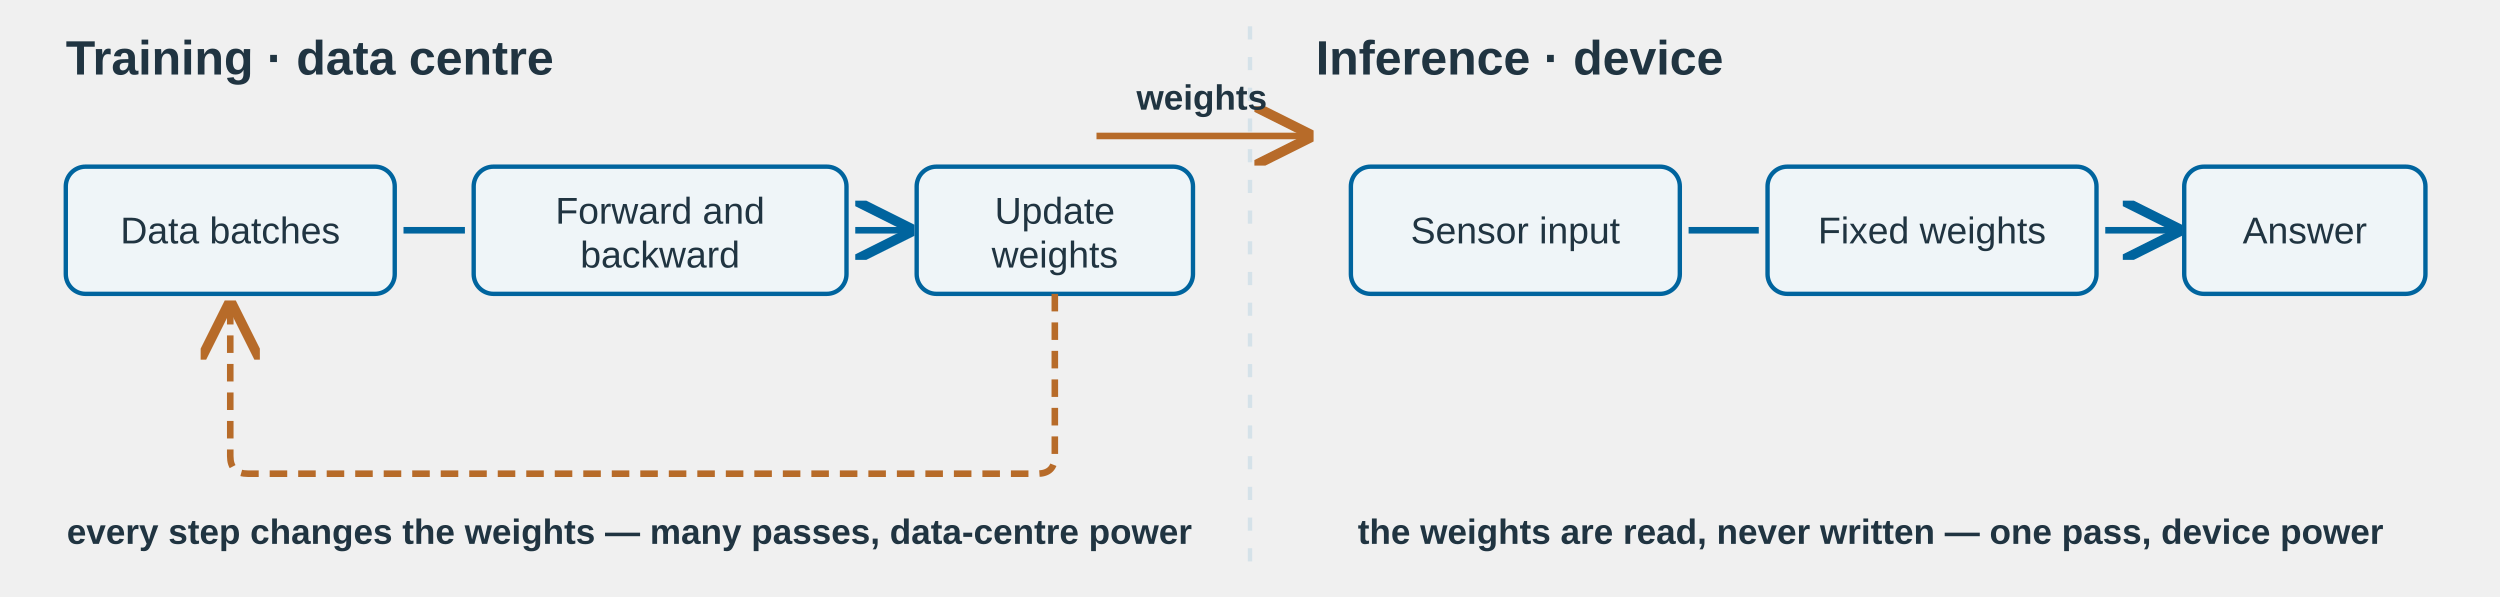
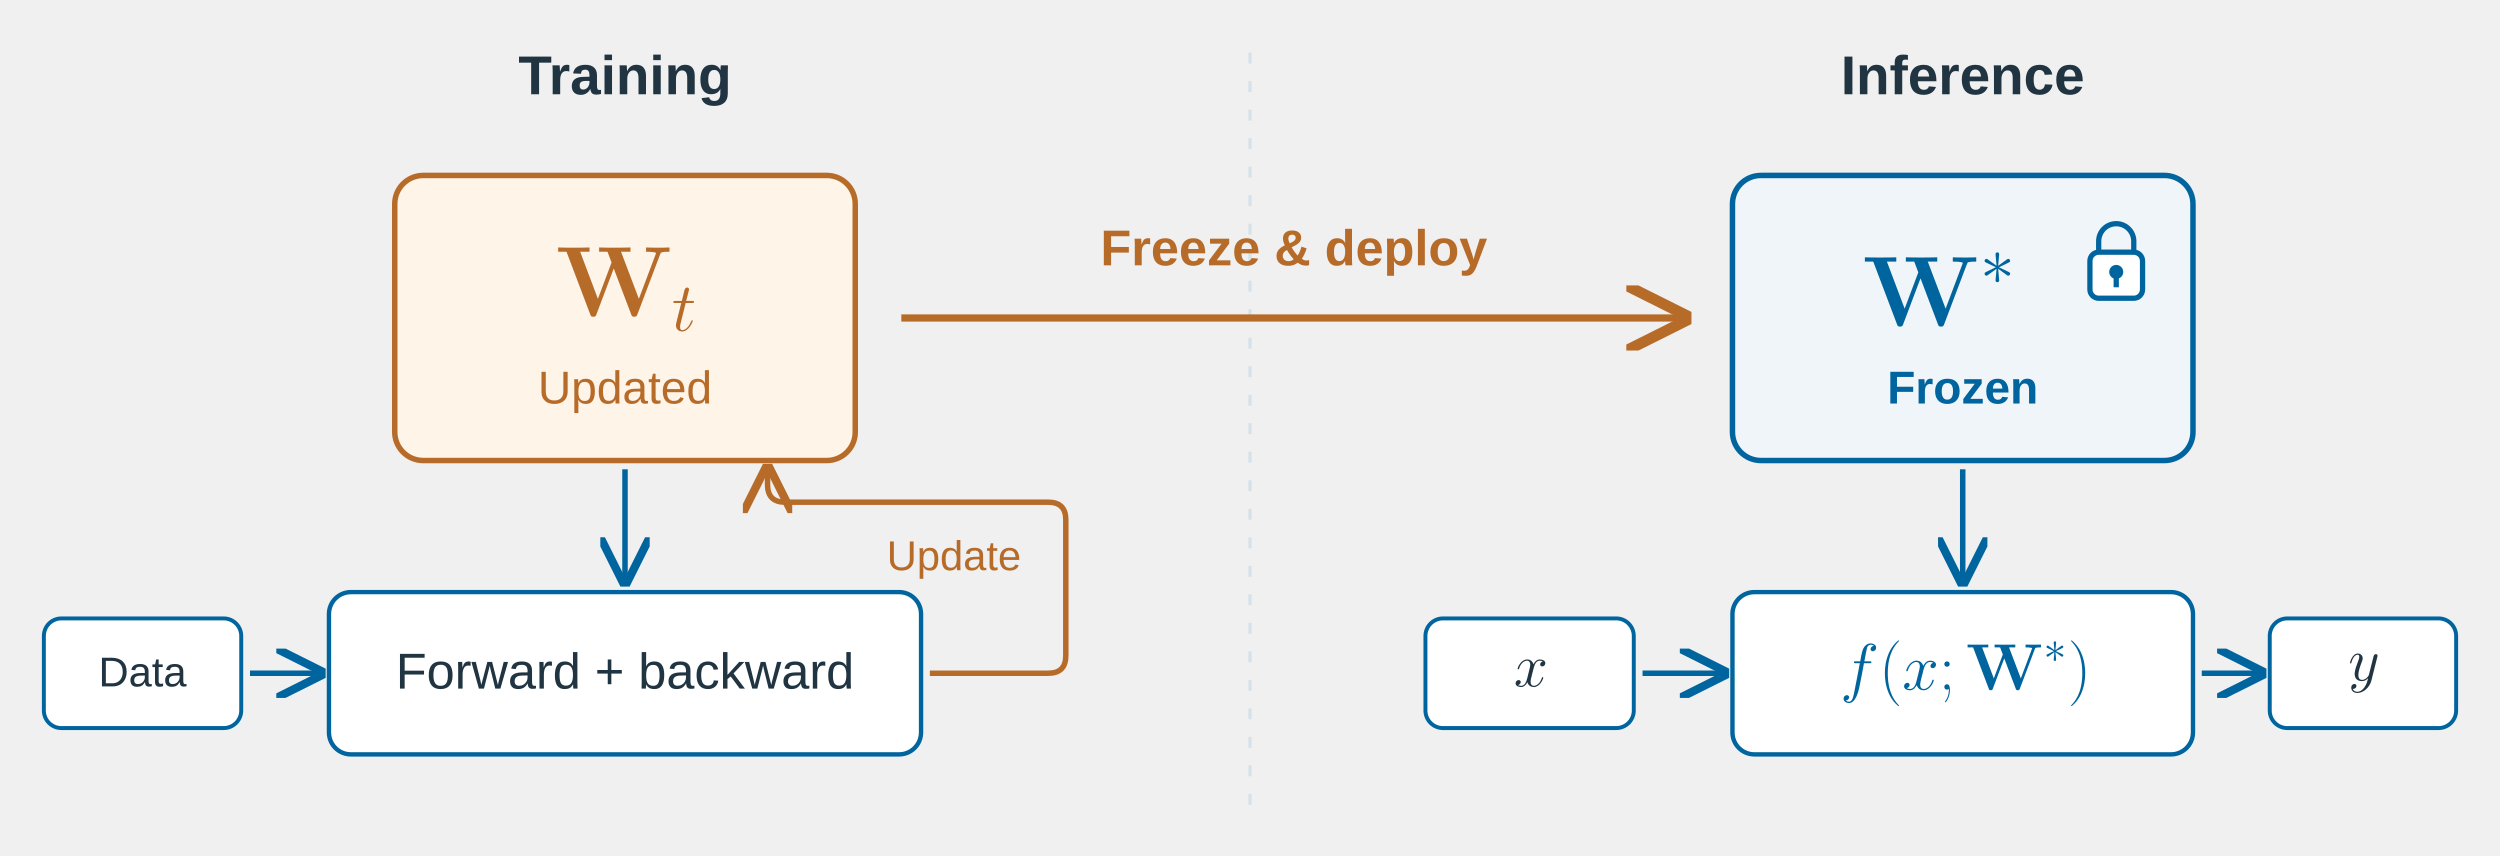
- <svg xmlns="http://www.w3.org/2000/svg" viewBox="0 0 1140 272" role="img">
+ <svg xmlns="http://www.w3.org/2000/svg" xmlns:xlink="http://www.w3.org/1999/xlink" viewBox="0 0 1140 390" role="img">
  <style>text{font-family:Arial,sans-serif;fill:#203441}.small{font-size:17px;fill:#607582}.label{font-size:22px;font-weight:600}.blue{fill:#00649e}</style>
  <defs>
    <marker id="a" markerWidth="9" markerHeight="9" refX="8" refY="4.5" orient="auto-start-reverse">
      <path d="M0 0L9 4.5L0 9" fill="none" stroke="#00649e" stroke-width="1.5" />
    </marker>
    <marker id="amber" markerWidth="9" markerHeight="9" refX="8" refY="4.5" orient="auto-start-reverse">
      <path d="M0 0L9 4.5L0 9" fill="none" stroke="#b76b29" stroke-width="1.5" />
    </marker>
  </defs>
-   <path d="M570 12V262" stroke="#d5e2e9" stroke-width="2" stroke-dasharray="6 8" />
-   <text x="30" y="34" font-size="22" font-weight="600" fill="#203441">Training · data centre</text>
-   <text x="600" y="34" font-size="22" font-weight="600" fill="#00649e">Inference · device</text>
-   <path d="M500 62H596" stroke="#b76b29" stroke-width="3" marker-end="url(#amber)" />
-   <text x="548" y="50" text-anchor="middle" font-size="16" font-weight="600" fill="#b76b29">weights</text>
-   <rect x="30" y="76" width="150" height="58" rx="9" fill="#eff5f8" stroke="#00649e" stroke-width="2" />
-   <text x="105" y="111" text-anchor="middle" font-size="17">Data batches</text>
-   <rect x="216" y="76" width="170" height="58" rx="9" fill="#eff5f8" stroke="#00649e" stroke-width="2" />
-   <text x="301" y="102" text-anchor="middle" font-size="17">Forward and</text>
-   <text x="301" y="122" text-anchor="middle" font-size="17">backward</text>
-   <rect x="418" y="76" width="126" height="58" rx="9" fill="#eff5f8" stroke="#00649e" stroke-width="2" />
-   <text x="481" y="102" text-anchor="middle" font-size="17">Update</text>
-   <text x="481" y="122" text-anchor="middle" font-size="17">weights</text>
-   <path d="M184 105H212M390 105H414" stroke="#00649e" stroke-width="3" marker-end="url(#a)" />
-   <path d="M481 134V208Q481 216 473 216H113Q105 216 105 208V140" fill="none" stroke="#b76b29" stroke-width="3" stroke-dasharray="8 5" marker-end="url(#amber)" />
-   <text x="287" y="248" text-anchor="middle" font-size="16" font-weight="600" fill="#b76b29">every step changes the weights — many passes, data-centre power</text>
-   <rect x="616" y="76" width="150" height="58" rx="9" fill="#eff5f8" stroke="#00649e" stroke-width="2" />
-   <text x="691" y="111" text-anchor="middle" font-size="17">Sensor input</text>
-   <rect x="806" y="76" width="150" height="58" rx="9" fill="#eff5f8" stroke="#00649e" stroke-width="2" />
-   <text x="881" y="111" text-anchor="middle" font-size="17">Fixed weights</text>
-   <rect x="996" y="76" width="110" height="58" rx="9" fill="#eff5f8" stroke="#00649e" stroke-width="2" />
-   <text x="1051" y="111" text-anchor="middle" font-size="17">Answer</text>
-   <path d="M770 105H802M960 105H992" stroke="#00649e" stroke-width="3" marker-end="url(#a)" />
-   <text x="853" y="248" text-anchor="middle" font-size="16" font-weight="600" fill="#00649e">the weights are read, never written — one pass, device power</text>
+   <path d="M570 24V369" stroke="#d5e2e9" stroke-width="1.5" stroke-dasharray="5 8" />
+   <text x="285" y="43" text-anchor="middle" font-size="25" font-weight="600">Training</text>
+   <text x="895" y="43" text-anchor="middle" font-size="25" font-weight="600">Inference</text>
+   <rect x="180" y="80" width="210" height="130" rx="13" fill="#fff4e8" stroke="#b76b29" stroke-width="2.5" />
+   <g fill="#b76b29" transform="translate(253.5069 112.8409) scale(2.2) translate(-76.7123 -52.8043)">
+     <defs>
+       <path id="m19c5822b2233-g1-116" d="M2.884-5.767H4.203C4.476-5.767 4.619-5.767 4.619-6.025C4.619-6.183 4.533-6.183 4.246-6.183H2.984L3.515-8.278C3.572-8.479 3.572-8.507 3.572-8.608C3.572-8.837 3.386-8.966 3.199-8.966C3.084-8.966 2.754-8.923 2.64-8.464L2.08-6.183H.732C.445-6.183 .316-6.183 .316-5.911C.316-5.767 .416-5.767 .689-5.767H1.965L1.019-1.98C.904-1.478 .861-1.334 .861-1.148C.861-.473 1.334 .143 2.138 .143C3.587 .143 4.361-1.951 4.361-2.052C4.361-2.138 4.304-2.181 4.218-2.181C4.189-2.181 4.132-2.181 4.103-2.123C4.089-2.109 4.074-2.095 3.974-1.865C3.673-1.148 3.013-.143 2.181-.143C1.75-.143 1.722-.502 1.722-.818C1.722-.832 1.722-1.105 1.765-1.277L2.884-5.767Z" />
+       <path id="m19c5822b2233-g0-87" d="M21.613-12.79C21.758-13.162 21.799-13.286 23.535-13.286V-14.174C22.501-14.133 22.46-14.133 21.282-14.133C20.683-14.133 19.175-14.133 18.679-14.174V-13.286C18.927-13.286 20.745-13.286 20.745-12.997C20.745-12.976 20.745-12.935 20.663-12.749L17.191-3.533L13.493-13.286H15.456V-14.174C14.794-14.133 12.873-14.133 12.088-14.133C11.447-14.133 9.443-14.133 8.947-14.174V-13.286H10.683L11.53-11.054L8.699-3.533L5.021-13.286H6.963V-14.174C6.364-14.133 4.339-14.133 3.595-14.133C2.934-14.133 .971-14.133 .455-14.174V-13.286H2.19L7.108-.31C7.232 .041 7.294 .186 7.748 .186S8.265 .041 8.389-.289L11.984-9.815L15.6-.289C15.724 .041 15.786 .186 16.241 .186C16.633 .186 16.737 .103 16.881-.289L21.613-12.79Z" />
+     </defs>
+     <g id="m19c5822b2233-page1">
+       <use x="76.712" y="66.979" xlink:href="#m19c5822b2233-g0-87" />
+       <use x="100.723" y="70.078" xlink:href="#m19c5822b2233-g1-116" />
+     </g>
+   </g>
+   <text x="285" y="184" text-anchor="middle" style="font-size:21px;fill:#b76b29">Updated</text>
+   <rect x="790" y="80" width="210" height="130" rx="13" fill="#eff5f8" stroke="#00649e" stroke-width="2.5" />
+   <g fill="#00649e" transform="translate(849.3843 115.0728) scale(2.2) translate(-76.7123 -52.806)">
+     <defs>
+       <path id="mbcab447c47c0-g1-3" d="M3.945-6.126C3.96-6.327 3.96-6.671 3.587-6.671C3.357-6.671 3.171-6.484 3.214-6.298V-6.111L3.414-3.888L1.578-5.222C1.449-5.294 1.42-5.322 1.32-5.322C1.119-5.322 .933-5.122 .933-4.921C.933-4.691 1.076-4.634 1.219-4.562L3.257-3.587L1.277-2.625C1.047-2.511 .933-2.453 .933-2.238S1.119-1.836 1.32-1.836C1.42-1.836 1.449-1.836 1.808-2.109L3.414-3.271L3.199-.861C3.199-.56 3.457-.488 3.572-.488C3.744-.488 3.96-.588 3.96-.861L3.744-3.271L5.581-1.937C5.71-1.865 5.738-1.836 5.839-1.836C6.04-1.836 6.226-2.037 6.226-2.238C6.226-2.453 6.097-2.525 5.925-2.611C5.064-3.041 5.036-3.041 3.902-3.572L5.882-4.533C6.111-4.648 6.226-4.706 6.226-4.921S6.04-5.322 5.839-5.322C5.738-5.322 5.71-5.322 5.351-5.05L3.744-3.888L3.945-6.126Z" />
+       <path id="mbcab447c47c0-g0-87" d="M21.613-12.79C21.758-13.162 21.799-13.286 23.535-13.286V-14.174C22.501-14.133 22.46-14.133 21.282-14.133C20.683-14.133 19.175-14.133 18.679-14.174V-13.286C18.927-13.286 20.745-13.286 20.745-12.997C20.745-12.976 20.745-12.935 20.663-12.749L17.191-3.533L13.493-13.286H15.456V-14.174C14.794-14.133 12.873-14.133 12.088-14.133C11.447-14.133 9.443-14.133 8.947-14.174V-13.286H10.683L11.53-11.054L8.699-3.533L5.021-13.286H6.963V-14.174C6.364-14.133 4.339-14.133 3.595-14.133C2.934-14.133 .971-14.133 .455-14.174V-13.286H2.19L7.108-.31C7.232 .041 7.294 .186 7.748 .186S8.265 .041 8.389-.289L11.984-9.815L15.6-.289C15.724 .041 15.786 .186 16.241 .186C16.633 .186 16.737 .103 16.881-.289L21.613-12.79Z" />
+     </defs>
+     <g id="mbcab447c47c0-page1">
+       <use x="76.712" y="68.008" xlink:href="#mbcab447c47c0-g0-87" />
+       <use x="101.046" y="59.477" xlink:href="#mbcab447c47c0-g1-3" />
+     </g>
+   </g>
+   <g transform="translate(953 103)" fill="none" stroke="#00649e" stroke-width="2.4">
+     <path d="M4 12V7a8 8 0 0 1 16 0v5" />
+     <rect x="0" y="12" width="24" height="21" rx="4" fill="white" />
+     <circle cx="12" cy="21" r="2" fill="#00649e" />
+     <path d="M12 23v5" />
+   </g>
+   <text x="895" y="184" text-anchor="middle" style="font-size:21px;font-weight:600;fill:#00649e">Frozen</text>
+   <path d="M411 145H768" stroke="#b76b29" stroke-width="3.3" marker-end="url(#amber)" />
+   <text x="590" y="121" text-anchor="middle" style="font-size:23px;font-weight:600;fill:#b76b29">Freeze &amp; deploy</text>
+   <path d="M285 214V265" stroke="#00649e" stroke-width="2.5" marker-end="url(#a)" />
+   <path d="M895 214V265" stroke="#00649e" stroke-width="2.5" marker-end="url(#a)" />
+   <rect x="20" y="282" width="90" height="50" rx="8" fill="white" stroke="#00649e" stroke-width="1.8" />
+   <text x="65" y="313" text-anchor="middle" font-size="19">Data</text>
+   <rect x="150" y="270" width="270" height="74" rx="10" fill="white" stroke="#00649e" stroke-width="2" />
+   <text x="285" y="314" text-anchor="middle" font-size="23">Forward + backward</text>
+   <path d="M114 307H146" stroke="#00649e" stroke-width="2.5" marker-end="url(#a)" />
+   <path d="M424 307H478Q486 307 486 299V237Q486 229 478 229H358Q350 229 350 221V214" fill="none" stroke="#b76b29" stroke-width="2.5" marker-end="url(#amber)" />
+   <text x="435" y="260" text-anchor="middle" style="font-size:19px;fill:#b76b29">Update</text>
+   <rect x="650" y="282" width="95" height="50" rx="8" fill="white" stroke="#00649e" stroke-width="1.8" />
+   <g fill="#203441" transform="translate(690.3311 300.7098) scale(1.35) translate(-76.7123 -53.6525)">
+     <defs>
+       <path id="mc9bd106ed0b7-g0-120" d="M9.794-8.43C9.133-8.306 8.885-7.81 8.885-7.418C8.885-6.922 9.277-6.757 9.567-6.757C10.187-6.757 10.621-7.294 10.621-7.852C10.621-8.72 9.629-9.112 8.761-9.112C7.5-9.112 6.798-7.872 6.612-7.48C6.137-9.03 4.856-9.112 4.484-9.112C2.376-9.112 1.26-6.405 1.26-5.951C1.26-5.868 1.343-5.765 1.488-5.765C1.653-5.765 1.694-5.889 1.736-5.971C2.438-8.265 3.823-8.699 4.422-8.699C5.352-8.699 5.538-7.831 5.538-7.335C5.538-6.881 5.414-6.405 5.166-5.414L4.463-2.583C4.153-1.343 3.554-.207 2.459-.207C2.356-.207 1.839-.207 1.405-.475C2.149-.62 2.314-1.24 2.314-1.488C2.314-1.901 2.004-2.149 1.612-2.149C1.116-2.149 .579-1.715 .579-1.054C.579-.186 1.55 .207 2.438 .207C3.43 .207 4.133-.579 4.566-1.426C4.897-.207 5.93 .207 6.695 .207C8.802 .207 9.918-2.5 9.918-2.955C9.918-3.058 9.835-3.141 9.711-3.141C9.525-3.141 9.505-3.037 9.443-2.872C8.885-1.054 7.686-.207 6.757-.207C6.033-.207 5.641-.744 5.641-1.591C5.641-2.046 5.724-2.376 6.054-3.74L6.777-6.55C7.087-7.79 7.79-8.699 8.74-8.699C8.782-8.699 9.36-8.699 9.794-8.43Z" />
+     </defs>
+     <g id="mc9bd106ed0b7-page1">
+       <use x="76.712" y="62.765" xlink:href="#mc9bd106ed0b7-g0-120" />
+     </g>
+   </g>
+   <rect x="790" y="270" width="210" height="74" rx="10" fill="white" stroke="#00649e" stroke-width="2" />
+   <g fill="#00649e" transform="translate(839.1505 292.0347) scale(1.45) translate(-76.7123 -52.8041)">
+     <defs>
+       <path id="mbe746bd2c9a7-g1-3" d="M3.945-6.126C3.96-6.327 3.96-6.671 3.587-6.671C3.357-6.671 3.171-6.484 3.214-6.298V-6.111L3.414-3.888L1.578-5.222C1.449-5.294 1.42-5.322 1.32-5.322C1.119-5.322 .933-5.122 .933-4.921C.933-4.691 1.076-4.634 1.219-4.562L3.257-3.587L1.277-2.625C1.047-2.511 .933-2.453 .933-2.238S1.119-1.836 1.32-1.836C1.42-1.836 1.449-1.836 1.808-2.109L3.414-3.271L3.199-.861C3.199-.56 3.457-.488 3.572-.488C3.744-.488 3.96-.588 3.96-.861L3.744-3.271L5.581-1.937C5.71-1.865 5.738-1.836 5.839-1.836C6.04-1.836 6.226-2.037 6.226-2.238C6.226-2.453 6.097-2.525 5.925-2.611C5.064-3.041 5.036-3.041 3.902-3.572L5.882-4.533C6.111-4.648 6.226-4.706 6.226-4.921S6.04-5.322 5.839-5.322C5.738-5.322 5.71-5.322 5.351-5.05L3.744-3.888L3.945-6.126Z" />
+       <path id="mbe746bd2c9a7-g0-87" d="M21.613-12.79C21.758-13.162 21.799-13.286 23.535-13.286V-14.174C22.501-14.133 22.46-14.133 21.282-14.133C20.683-14.133 19.175-14.133 18.679-14.174V-13.286C18.927-13.286 20.745-13.286 20.745-12.997C20.745-12.976 20.745-12.935 20.663-12.749L17.191-3.533L13.493-13.286H15.456V-14.174C14.794-14.133 12.873-14.133 12.088-14.133C11.447-14.133 9.443-14.133 8.947-14.174V-13.286H10.683L11.53-11.054L8.699-3.533L5.021-13.286H6.963V-14.174C6.364-14.133 4.339-14.133 3.595-14.133C2.934-14.133 .971-14.133 .455-14.174V-13.286H2.19L7.108-.31C7.232 .041 7.294 .186 7.748 .186S8.265 .041 8.389-.289L11.984-9.815L15.6-.289C15.724 .041 15.786 .186 16.241 .186C16.633 .186 16.737 .103 16.881-.289L21.613-12.79Z" />
+       <path id="mbe746bd2c9a7-g3-40" d="M6.323 5.042C6.323 5.021 6.323 4.98 6.261 4.918C5.31 3.947 2.769 1.302 2.769-5.145S5.269-14.216 6.281-15.249C6.281-15.27 6.323-15.311 6.323-15.373S6.261-15.476 6.178-15.476C5.951-15.476 4.194-13.947 3.182-11.674C2.149-9.381 1.86-7.149 1.86-5.166C1.86-3.678 2.004-1.157 3.244 1.508C4.236 3.657 5.93 5.166 6.178 5.166C6.281 5.166 6.323 5.124 6.323 5.042Z" />
+       <path id="mbe746bd2c9a7-g3-41" d="M5.434-5.145C5.434-6.633 5.29-9.153 4.05-11.819C3.058-13.968 1.364-15.476 1.116-15.476C1.054-15.476 .971-15.456 .971-15.352C.971-15.311 .992-15.29 1.012-15.249C2.004-14.216 4.525-11.592 4.525-5.166C4.525 1.281 2.025 3.905 1.012 4.938C.992 4.98 .971 5 .971 5.042C.971 5.145 1.054 5.166 1.116 5.166C1.343 5.166 3.099 3.637 4.112 1.364C5.145-.93 5.434-3.161 5.434-5.145Z" />
+       <path id="mbe746bd2c9a7-g3-59" d="M3.43-8.038C3.43-8.554 3.017-8.885 2.583-8.885C2.17-8.885 1.736-8.554 1.736-8.038S2.149-7.191 2.583-7.191C2.996-7.191 3.43-7.521 3.43-8.038ZM3.161 .227C3.161 1.55 2.748 2.624 2.046 3.616C1.922 3.761 1.922 3.802 1.922 3.823C1.922 3.926 2.004 4.009 2.087 4.009C2.19 4.009 3.492 2.583 3.492 .186C3.492-.62 3.43-1.694 2.583-1.694C2.128-1.694 1.736-1.384 1.736-.847S2.128 0 2.583 0C2.789 0 3.017-.062 3.161-.207V.227Z" />
+       <path id="mbe746bd2c9a7-g2-102" d="M9.215-8.306C9.629-8.306 9.794-8.306 9.794-8.699C9.794-8.906 9.629-8.906 9.257-8.906H7.583C7.976-11.034 8.265-12.501 8.43-13.162C8.554-13.658 8.988-14.133 9.525-14.133C9.959-14.133 10.393-13.947 10.6-13.761C9.794-13.679 9.546-13.079 9.546-12.728C9.546-12.315 9.856-12.067 10.249-12.067C10.662-12.067 11.282-12.418 11.282-13.203C11.282-14.071 10.414-14.546 9.505-14.546C8.616-14.546 7.748-13.885 7.335-13.079C6.963-12.356 6.757-11.612 6.281-8.906H4.897C4.504-8.906 4.298-8.906 4.298-8.534C4.298-8.306 4.422-8.306 4.835-8.306H6.157C5.786-6.385 4.938-1.715 4.463 .496C4.112 2.294 3.802 3.802 2.769 3.802C2.707 3.802 2.108 3.802 1.736 3.409C2.789 3.327 2.789 2.418 2.789 2.397C2.789 1.984 2.48 1.736 2.087 1.736C1.674 1.736 1.054 2.087 1.054 2.872C1.054 3.761 1.963 4.215 2.769 4.215C4.876 4.215 5.744 .434 5.971-.599C6.343-2.19 7.356-7.686 7.459-8.306H9.215Z" />
+       <path id="mbe746bd2c9a7-g2-120" d="M9.794-8.43C9.133-8.306 8.885-7.81 8.885-7.418C8.885-6.922 9.277-6.757 9.567-6.757C10.187-6.757 10.621-7.294 10.621-7.852C10.621-8.72 9.629-9.112 8.761-9.112C7.5-9.112 6.798-7.872 6.612-7.48C6.137-9.03 4.856-9.112 4.484-9.112C2.376-9.112 1.26-6.405 1.26-5.951C1.26-5.868 1.343-5.765 1.488-5.765C1.653-5.765 1.694-5.889 1.736-5.971C2.438-8.265 3.823-8.699 4.422-8.699C5.352-8.699 5.538-7.831 5.538-7.335C5.538-6.881 5.414-6.405 5.166-5.414L4.463-2.583C4.153-1.343 3.554-.207 2.459-.207C2.356-.207 1.839-.207 1.405-.475C2.149-.62 2.314-1.24 2.314-1.488C2.314-1.901 2.004-2.149 1.612-2.149C1.116-2.149 .579-1.715 .579-1.054C.579-.186 1.55 .207 2.438 .207C3.43 .207 4.133-.579 4.566-1.426C4.897-.207 5.93 .207 6.695 .207C8.802 .207 9.918-2.5 9.918-2.955C9.918-3.058 9.835-3.141 9.711-3.141C9.525-3.141 9.505-3.037 9.443-2.872C8.885-1.054 7.686-.207 6.757-.207C6.033-.207 5.641-.744 5.641-1.591C5.641-2.046 5.724-2.376 6.054-3.74L6.777-6.55C7.087-7.79 7.79-8.699 8.74-8.699C8.782-8.699 9.36-8.699 9.794-8.43Z" />
+     </defs>
+     <g id="mbe746bd2c9a7-page1">
+       <use x="76.712" y="68.28" xlink:href="#mbe746bd2c9a7-g2-102" />
+       <use x="88.891" y="68.28" xlink:href="#mbe746bd2c9a7-g3-40" />
+       <use x="96.208" y="68.28" xlink:href="#mbe746bd2c9a7-g2-120" />
+       <use x="107.705" y="68.28" xlink:href="#mbe746bd2c9a7-g3-59" />
+       <use x="116.307" y="68.28" xlink:href="#mbe746bd2c9a7-g0-87" />
+       <use x="140.641" y="59.749" xlink:href="#mbe746bd2c9a7-g1-3" />
+       <use x="148.312" y="68.28" xlink:href="#mbe746bd2c9a7-g3-41" />
+     </g>
+   </g>
+   <rect x="1035" y="282" width="85" height="50" rx="8" fill="white" stroke="#00649e" stroke-width="1.8" />
+   <g fill="#203441" transform="translate(1070.833 298.0041) scale(1.35) translate(-76.7123 -53.6525)">
+     <defs>
+       <path id="m0a484cb82fa2-g0-121" d="M5.434 2.314C4.876 3.099 4.071 3.802 3.058 3.802C2.81 3.802 1.818 3.761 1.508 2.81C1.57 2.831 1.674 2.831 1.715 2.831C2.335 2.831 2.748 2.294 2.748 1.818S2.356 1.178 2.046 1.178C1.715 1.178 .992 1.426 .992 2.438C.992 3.492 1.88 4.215 3.058 4.215C5.124 4.215 7.211 2.314 7.79 .021L9.815-8.038C9.835-8.141 9.877-8.265 9.877-8.389C9.877-8.699 9.629-8.906 9.319-8.906C9.133-8.906 8.699-8.823 8.534-8.203L7.005-2.128C6.901-1.756 6.901-1.715 6.736-1.488C6.323-.909 5.641-.207 4.649-.207C3.492-.207 3.389-1.343 3.389-1.901C3.389-3.079 3.947-4.67 4.504-6.157C4.732-6.757 4.856-7.046 4.856-7.459C4.856-8.327 4.236-9.112 3.223-9.112C1.322-9.112 .558-6.116 .558-5.951C.558-5.868 .641-5.765 .785-5.765C.971-5.765 .992-5.847 1.074-6.137C1.57-7.872 2.356-8.699 3.161-8.699C3.347-8.699 3.699-8.699 3.699-8.017C3.699-7.48 3.471-6.881 3.161-6.095C2.149-3.389 2.149-2.707 2.149-2.211C2.149-.248 3.554 .207 4.587 .207C5.186 .207 5.93 .021 6.653-.744L6.674-.723C6.364 .496 6.157 1.302 5.434 2.314Z" />
+     </defs>
+     <g id="m0a484cb82fa2-page1">
+       <use x="76.712" y="62.765" xlink:href="#m0a484cb82fa2-g0-121" />
+     </g>
+   </g>
+   <path d="M749 307H786" stroke="#00649e" stroke-width="2.5" marker-end="url(#a)" />
+   <path d="M1004 307H1031" stroke="#00649e" stroke-width="2.5" marker-end="url(#a)" />
</svg>
